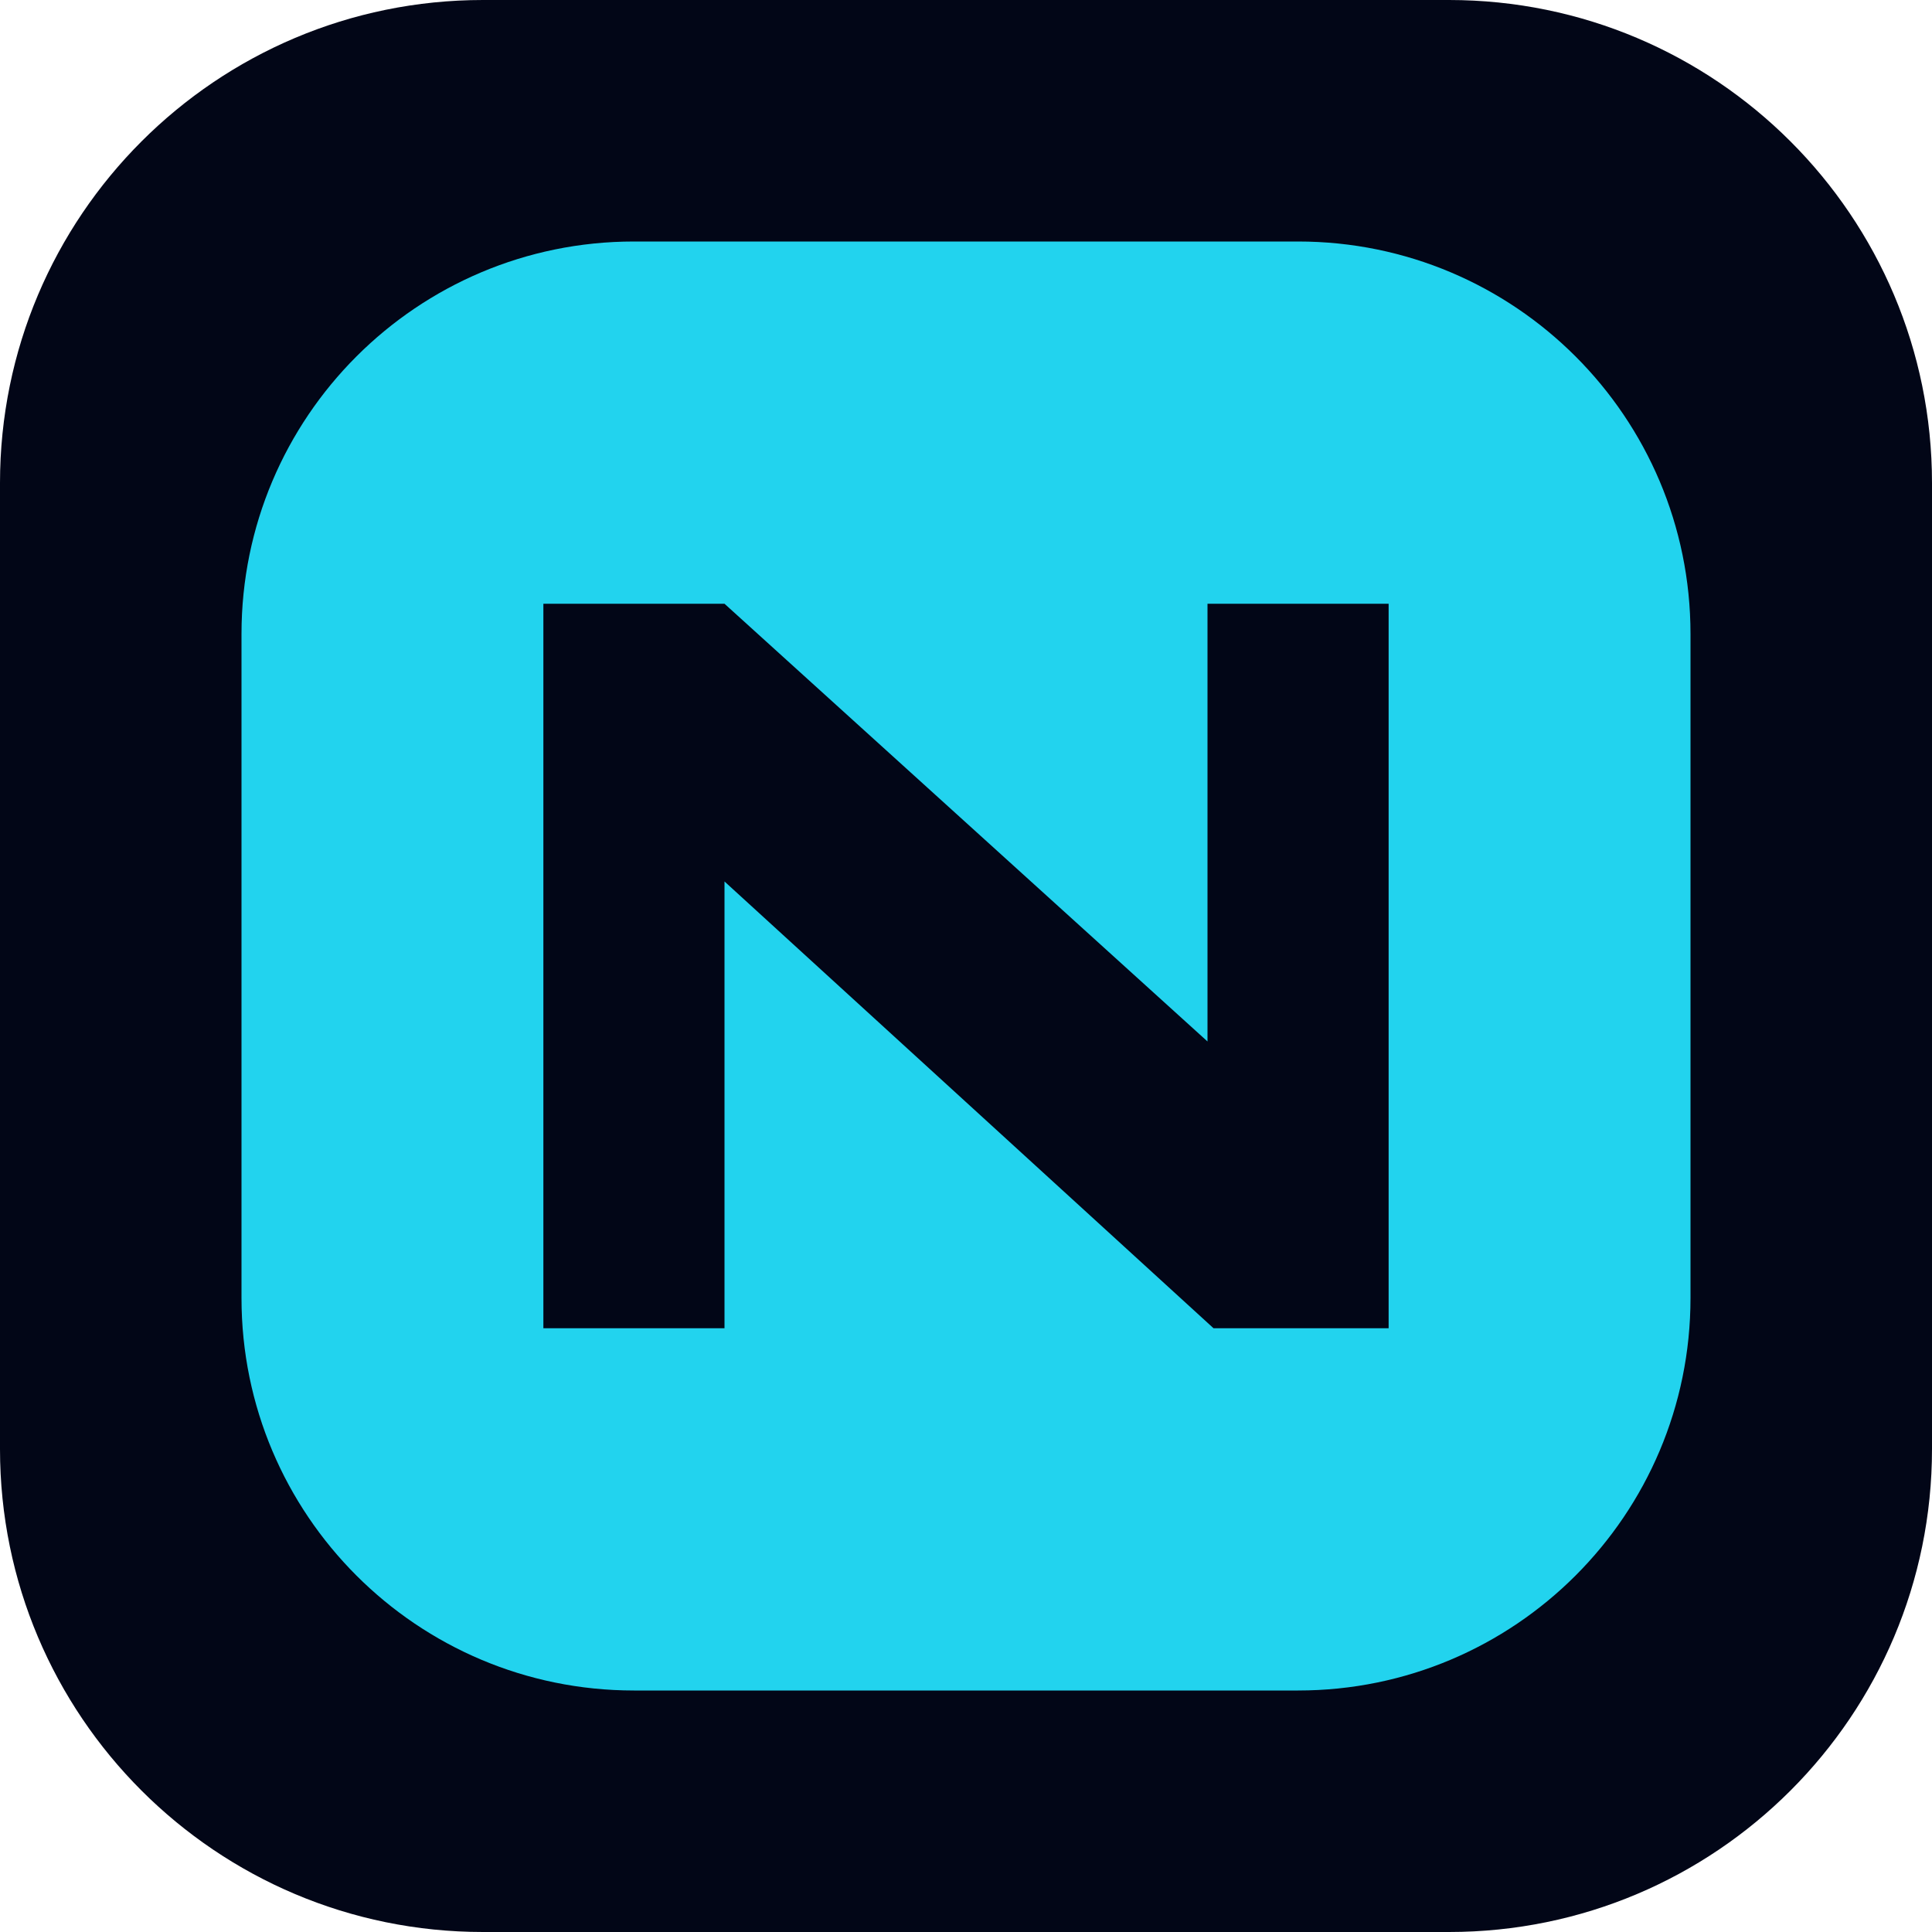
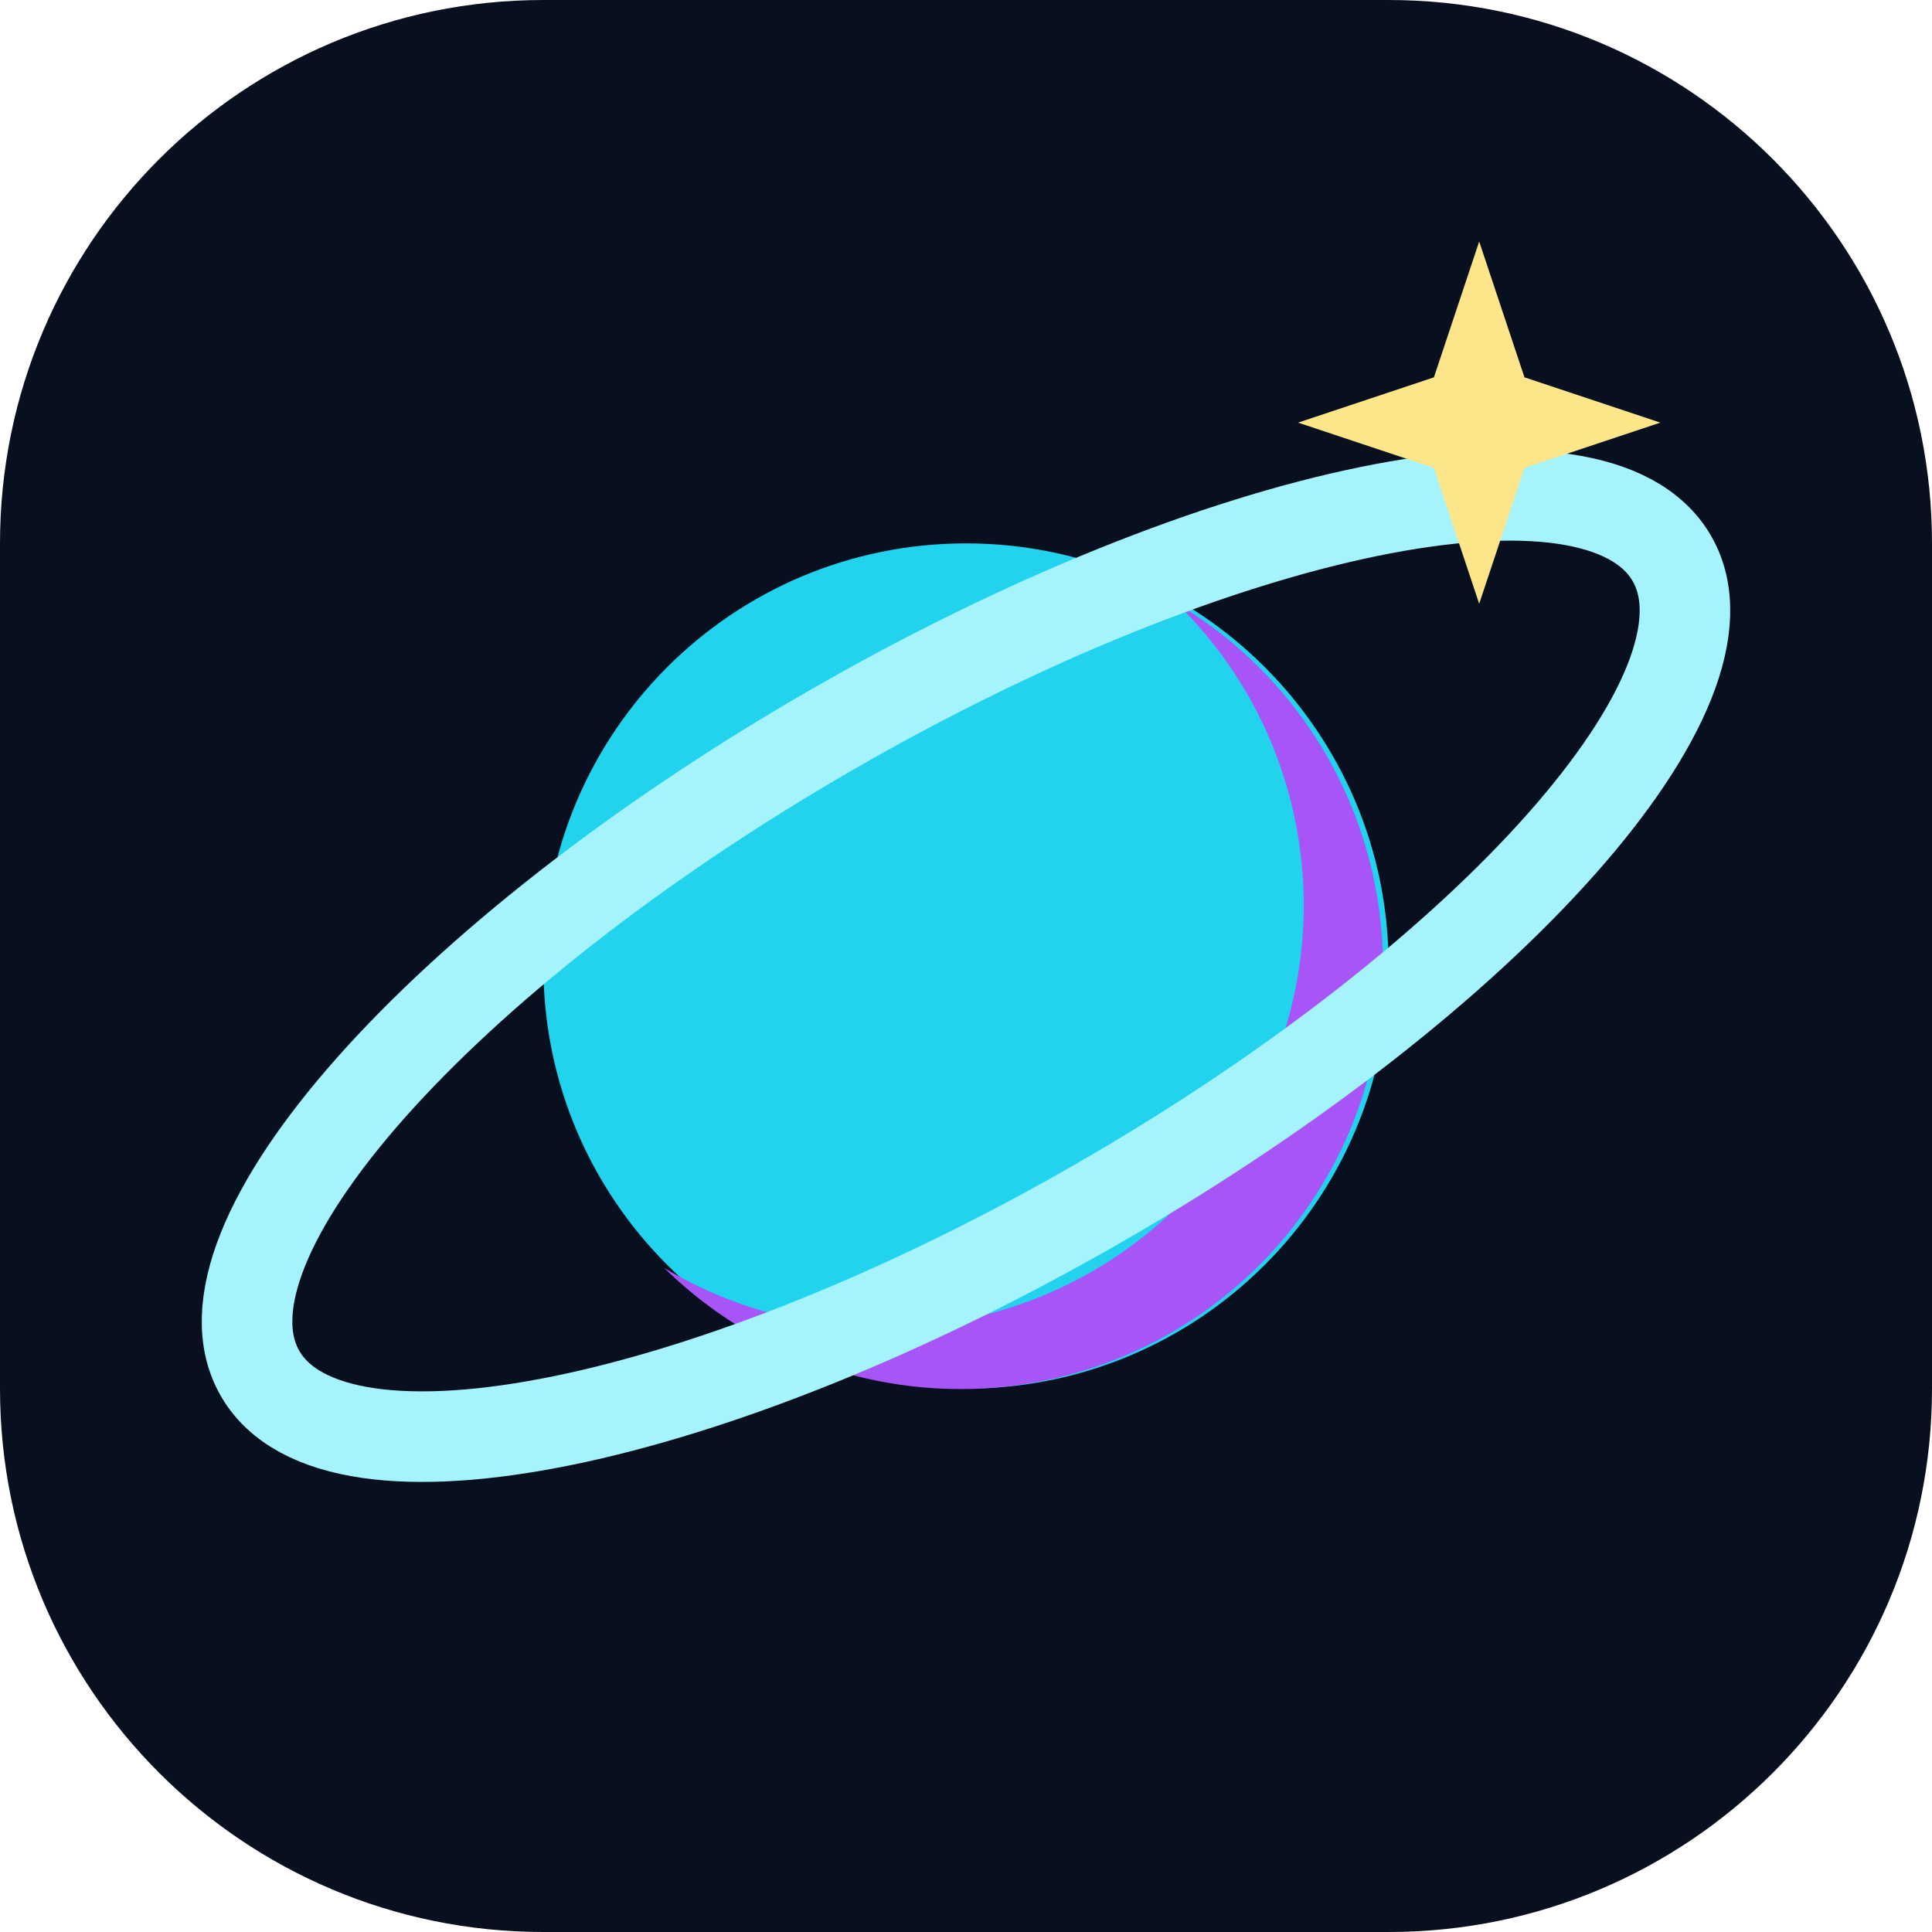
- <svg xmlns="http://www.w3.org/2000/svg" width="64" height="64" viewBox="0 0 64 64" fill="none">
-   <rect width="64" height="64" rx="16" fill="#020617" />
-   <rect x="8" y="8" width="48" height="48" rx="13" fill="#22D3EE" />
-   <path d="M18 44V20h6l16 14.5V20h6v24h-5.8L24 29.2V44h-6Z" fill="#020617" />
+ <svg xmlns="http://www.w3.org/2000/svg" viewBox="0 0 64 64" fill="none">
+   <rect width="64" height="64" rx="18" fill="#080f1e" />
+   <circle cx="32" cy="32" r="14" fill="#22d3ee" />
+   <path d="M39 20a14 14 0 0 1-17 22 14 14 0 1 0 17-22Z" fill="#a855f7" />
+   <ellipse cx="32" cy="32" rx="27" ry="9" transform="rotate(-30 32 32)" stroke="#a5f3fc" stroke-width="3" />
+   <path d="m49 8 1.5 4.5L55 14l-4.5 1.5L49 20l-1.5-4.5L43 14l4.5-1.5Z" fill="#fde68a" />
</svg>
